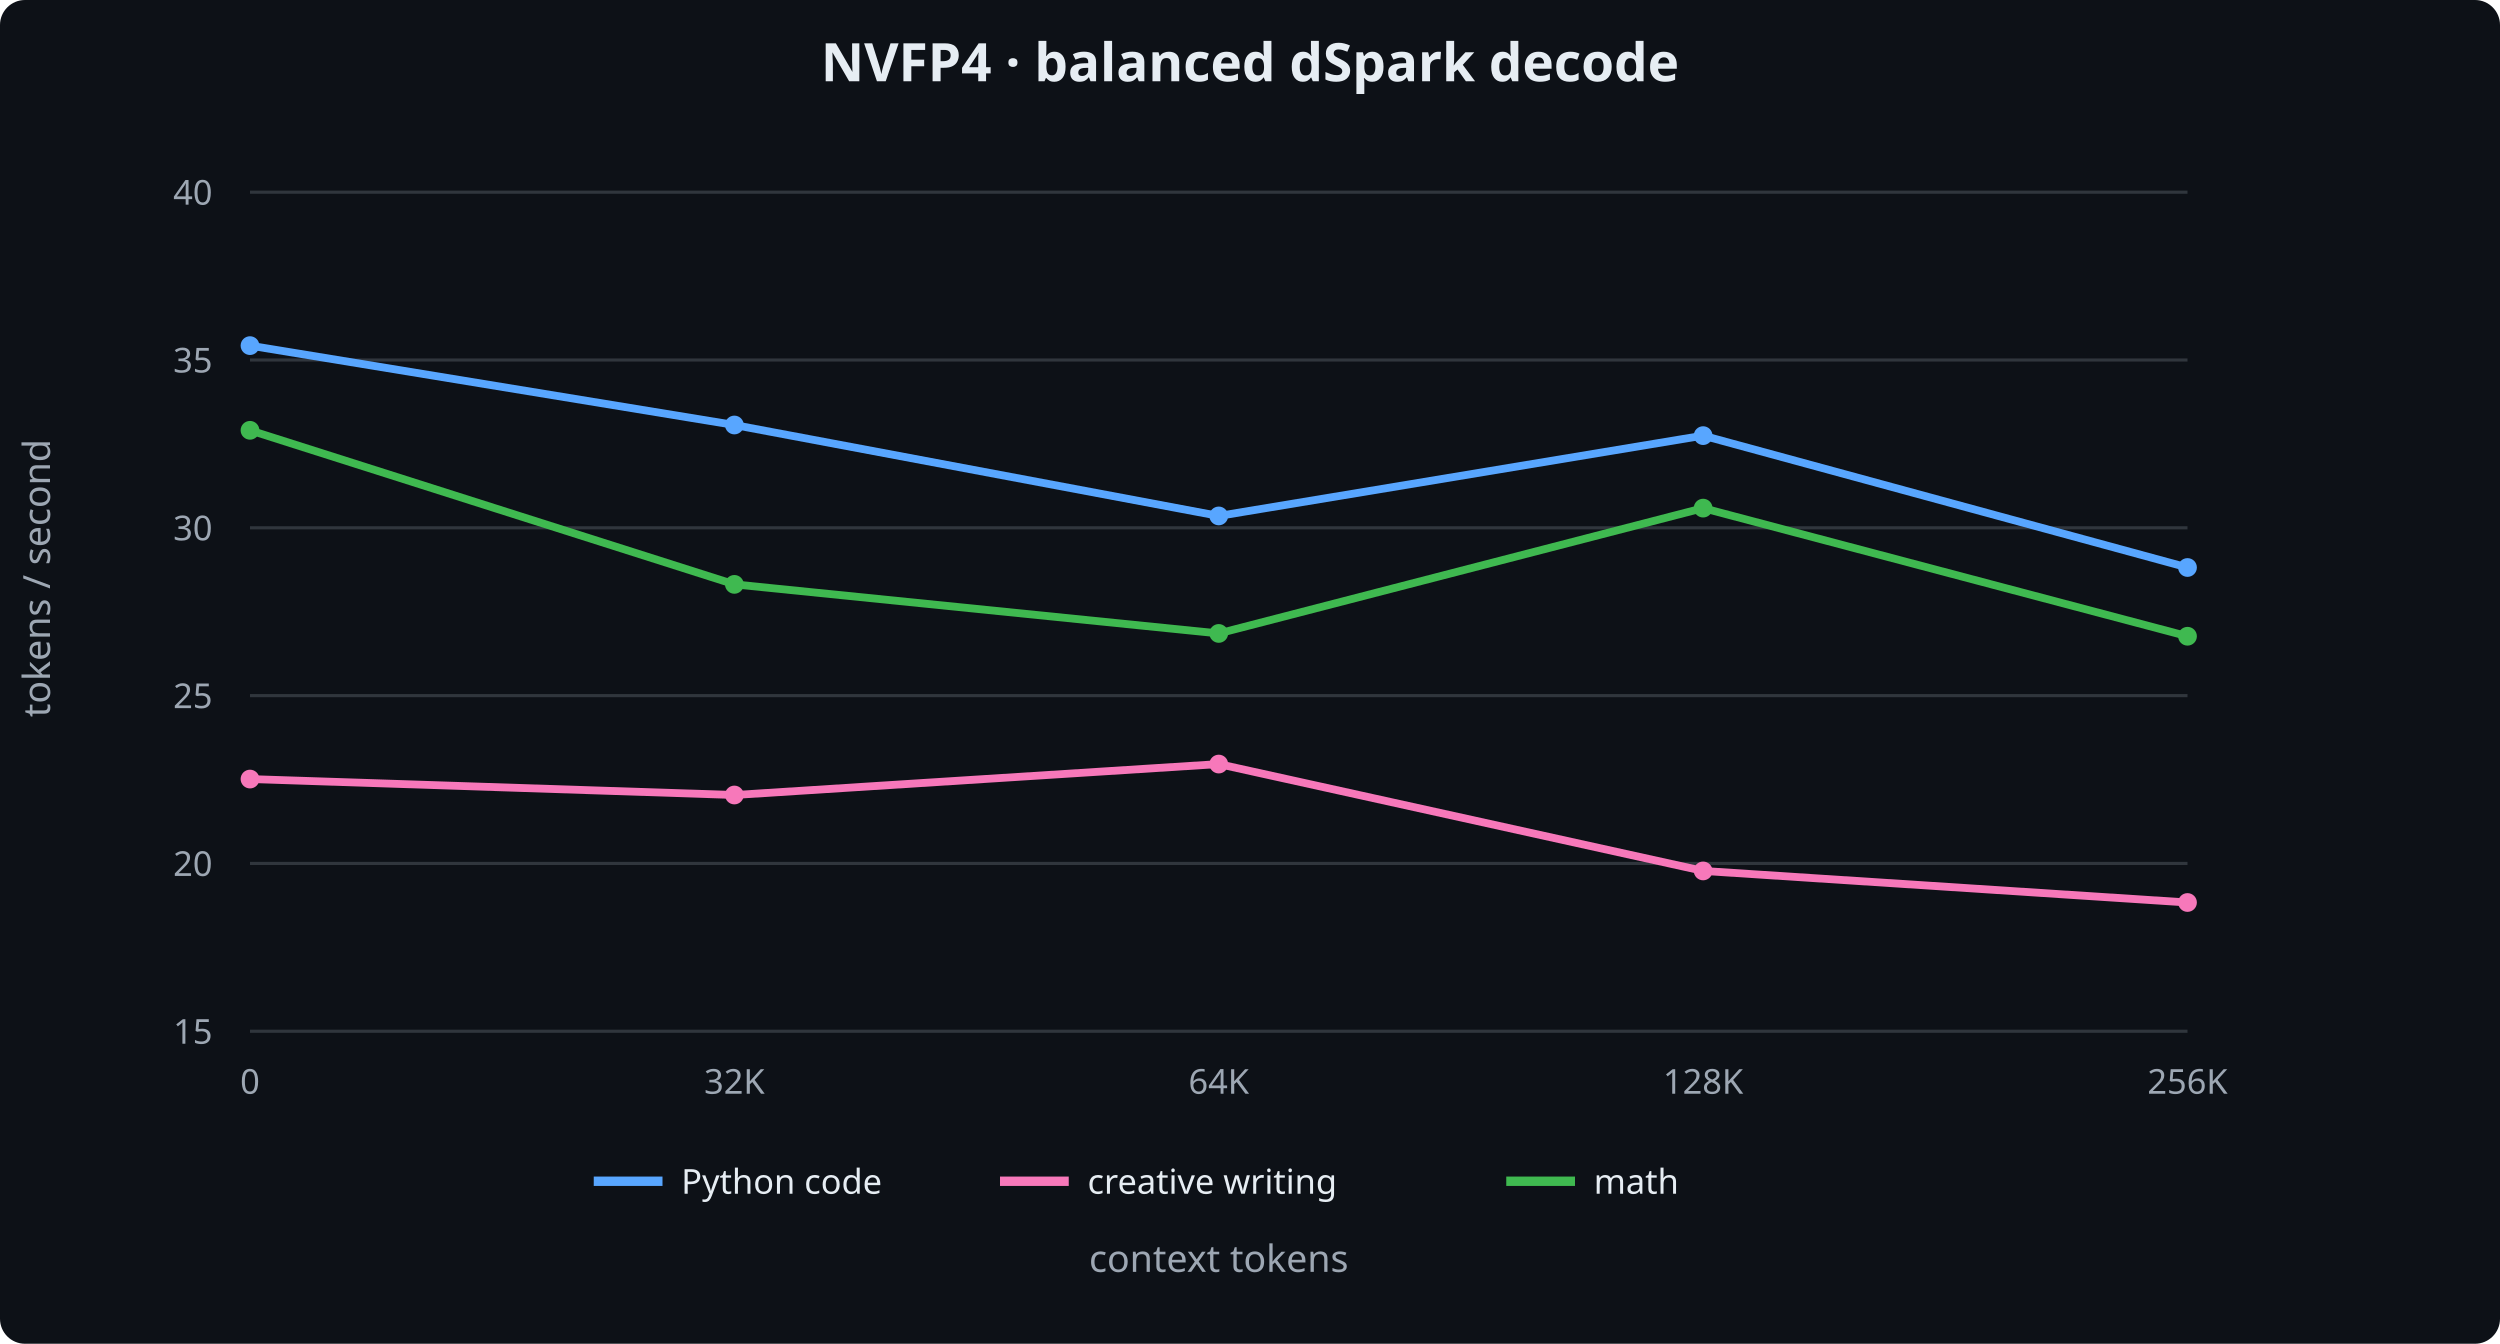
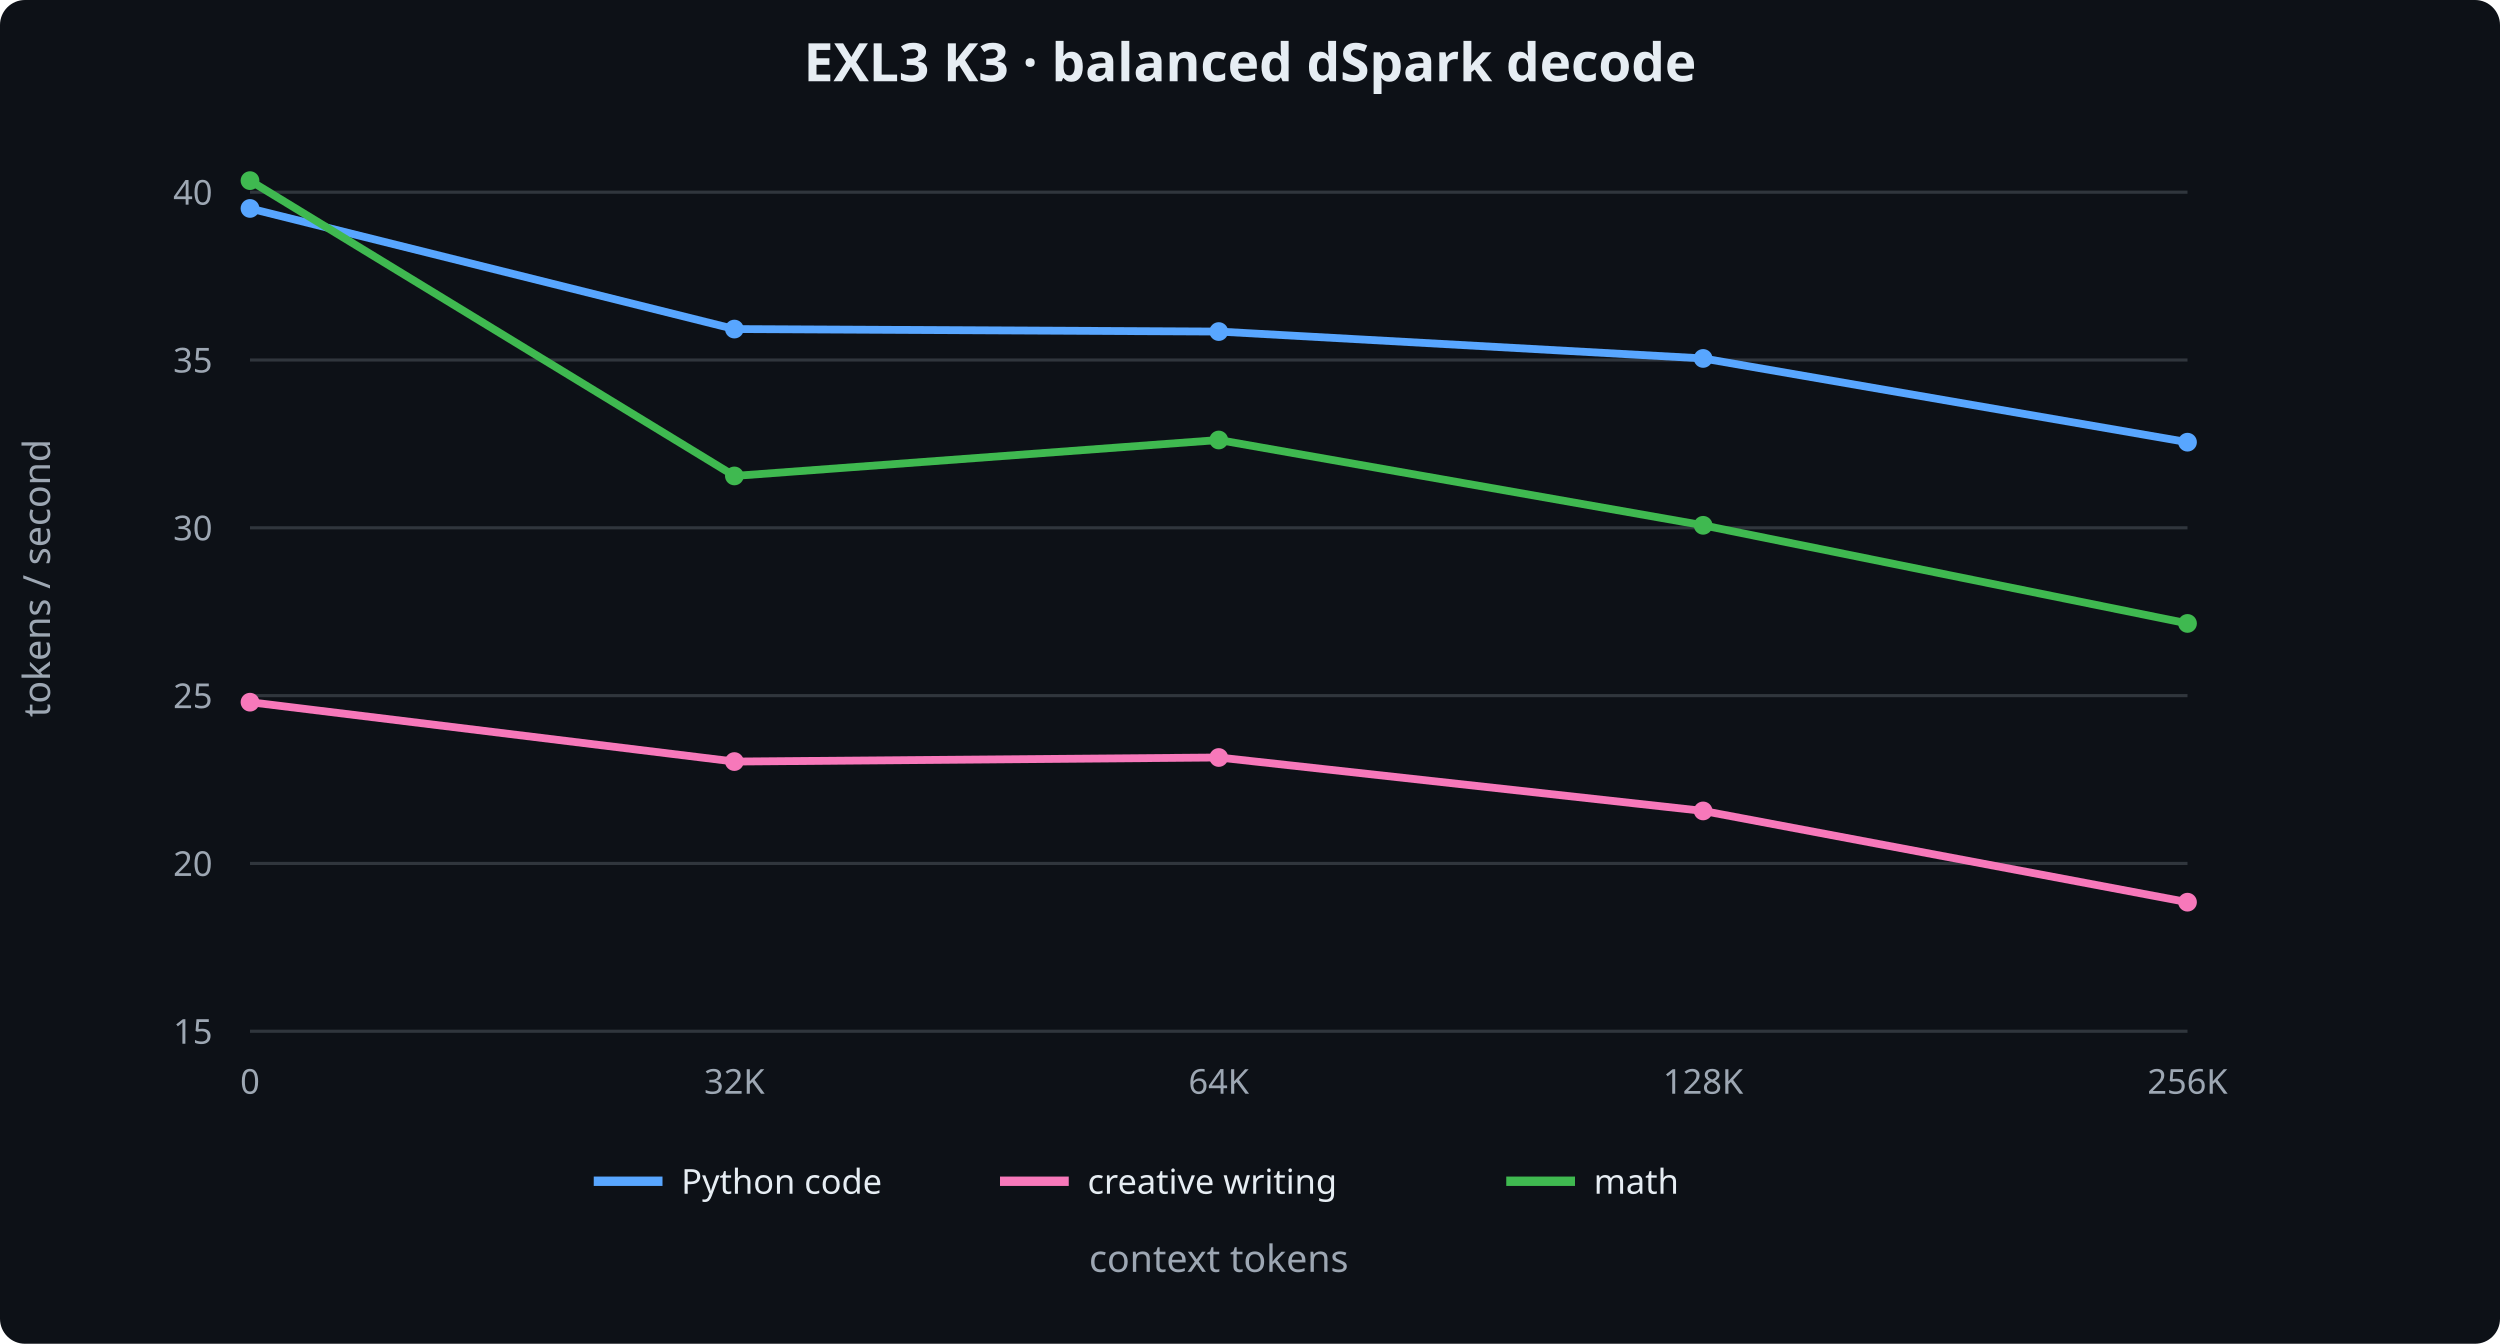
<svg xmlns="http://www.w3.org/2000/svg" width="800" height="430" viewBox="0 0 800 430" role="img" aria-labelledby="title desc">
  <rect width="800" height="430" rx="8" fill="#0d1117" />
  <g font-family="system-ui, sans-serif" fill="#e6edf3">
-     <text x="400" y="26" text-anchor="middle" font-size="17" font-weight="600">NVFP4 · balanced dSpark decode</text>
+     <text x="400" y="26" text-anchor="middle" font-size="17" font-weight="600">EXL3 K3 · balanced dSpark decode</text>
    <text x="390" y="407" text-anchor="middle" font-size="12" fill="#9da7b3">context tokens</text>
    <text x="16" y="185" text-anchor="middle" font-size="12" fill="#9da7b3" transform="rotate(-90 16 185)">tokens / second</text>
  </g>
  <g stroke="#30363d" stroke-width="1">
    <line x1="80" y1="61.5" x2="700" y2="61.5" />
    <line x1="80" y1="115.2" x2="700" y2="115.2" />
    <line x1="80" y1="168.9" x2="700" y2="168.9" />
    <line x1="80" y1="222.6" x2="700" y2="222.6" />
    <line x1="80" y1="276.3" x2="700" y2="276.3" />
    <line x1="80" y1="330" x2="700" y2="330" />
  </g>
  <g font-family="system-ui, sans-serif" font-size="11" fill="#9da7b3">
    <text x="68" y="65.5" text-anchor="end">40</text>
    <text x="68" y="119.2" text-anchor="end">35</text>
    <text x="68" y="172.9" text-anchor="end">30</text>
    <text x="68" y="226.6" text-anchor="end">25</text>
    <text x="68" y="280.3" text-anchor="end">20</text>
    <text x="68" y="334" text-anchor="end">15</text>
    <text x="80" y="350" text-anchor="middle">0</text>
    <text x="235" y="350" text-anchor="middle">32K</text>
    <text x="390" y="350" text-anchor="middle">64K</text>
    <text x="545" y="350" text-anchor="middle">128K</text>
    <text x="700" y="350" text-anchor="middle">256K</text>
  </g>
  <g fill="none" stroke-linejoin="round" stroke-linecap="round" stroke-width="2.5">
-     <polyline stroke="#58a6ff" points="80,110.6 235,136.0 390,165.1 545,139.4 700,181.6" />
-     <polyline stroke="#f778ba" points="80,249.3 235,254.4 390,244.5 545,278.7 700,288.8" />
-     <polyline stroke="#3fb950" points="80,137.7 235,187.0 390,202.7 545,162.6 700,203.6" />
+     <polyline stroke="#58a6ff" points="80,66.7 235,105.3 390,106.1 545,114.7 700,141.5" />
+     <polyline stroke="#f778ba" points="80,224.7 235,243.7 390,242.4 545,259.5 700,288.7" />
+     <polyline stroke="#3fb950" points="80,57.8 235,152.3 390,140.8 545,168.1 700,199.5" />
  </g>
  <g fill="#58a6ff">
-     <circle cx="80" cy="110.6" r="3" />
-     <circle cx="235" cy="136.0" r="3" />
-     <circle cx="390" cy="165.1" r="3" />
-     <circle cx="545" cy="139.4" r="3" />
-     <circle cx="700" cy="181.6" r="3" />
+     <circle cx="80" cy="66.7" r="3" />
+     <circle cx="235" cy="105.3" r="3" />
+     <circle cx="390" cy="106.1" r="3" />
+     <circle cx="545" cy="114.7" r="3" />
+     <circle cx="700" cy="141.5" r="3" />
  </g>
  <g fill="#f778ba">
-     <circle cx="80" cy="249.3" r="3" />
-     <circle cx="235" cy="254.4" r="3" />
-     <circle cx="390" cy="244.5" r="3" />
-     <circle cx="545" cy="278.7" r="3" />
-     <circle cx="700" cy="288.8" r="3" />
+     <circle cx="80" cy="224.7" r="3" />
+     <circle cx="235" cy="243.7" r="3" />
+     <circle cx="390" cy="242.4" r="3" />
+     <circle cx="545" cy="259.5" r="3" />
+     <circle cx="700" cy="288.7" r="3" />
  </g>
  <g fill="#3fb950">
-     <circle cx="80" cy="137.7" r="3" />
-     <circle cx="235" cy="187.0" r="3" />
-     <circle cx="390" cy="202.7" r="3" />
-     <circle cx="545" cy="162.6" r="3" />
-     <circle cx="700" cy="203.6" r="3" />
+     <circle cx="80" cy="57.8" r="3" />
+     <circle cx="235" cy="152.3" r="3" />
+     <circle cx="390" cy="140.8" r="3" />
+     <circle cx="545" cy="168.1" r="3" />
+     <circle cx="700" cy="199.5" r="3" />
  </g>
  <g font-family="system-ui, sans-serif" font-size="11" fill="#e6edf3">
    <line x1="190" y1="378" x2="212" y2="378" stroke="#58a6ff" stroke-width="3" />
    <text x="218" y="382">Python code</text>
    <line x1="320" y1="378" x2="342" y2="378" stroke="#f778ba" stroke-width="3" />
    <text x="348" y="382">creative writing</text>
    <line x1="482" y1="378" x2="504" y2="378" stroke="#3fb950" stroke-width="3" />
    <text x="510" y="382">math</text>
  </g>
</svg>
